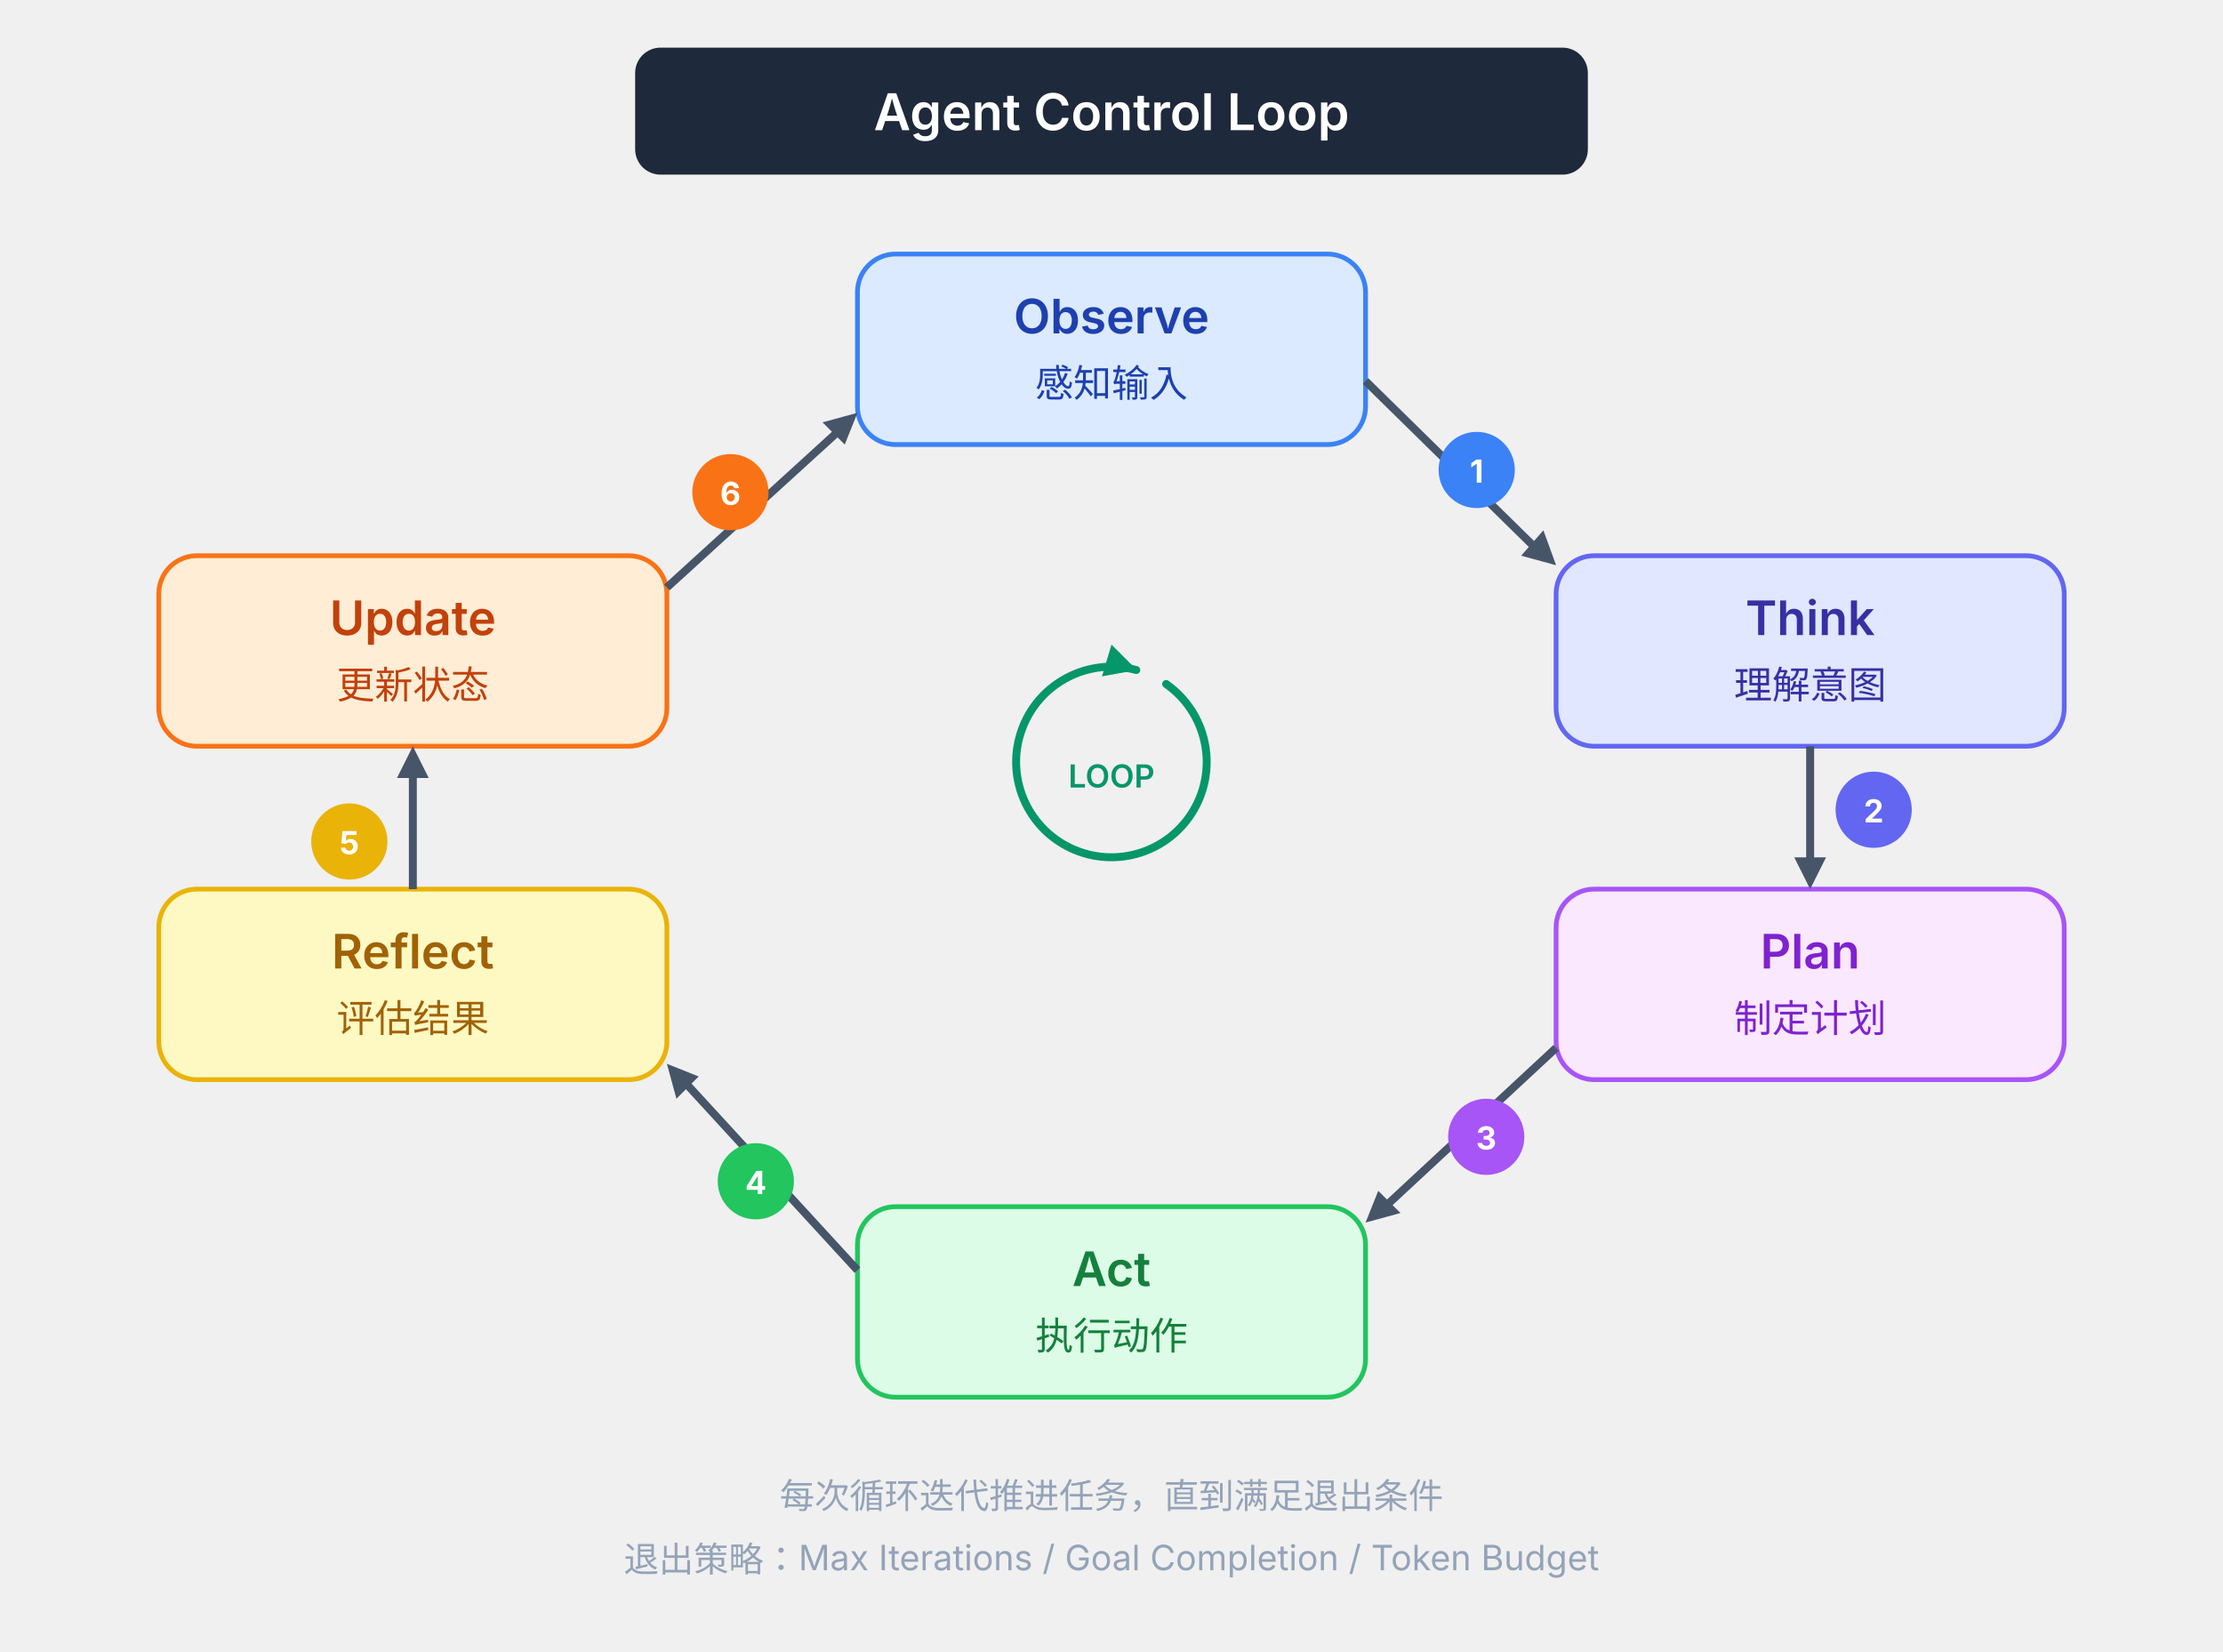
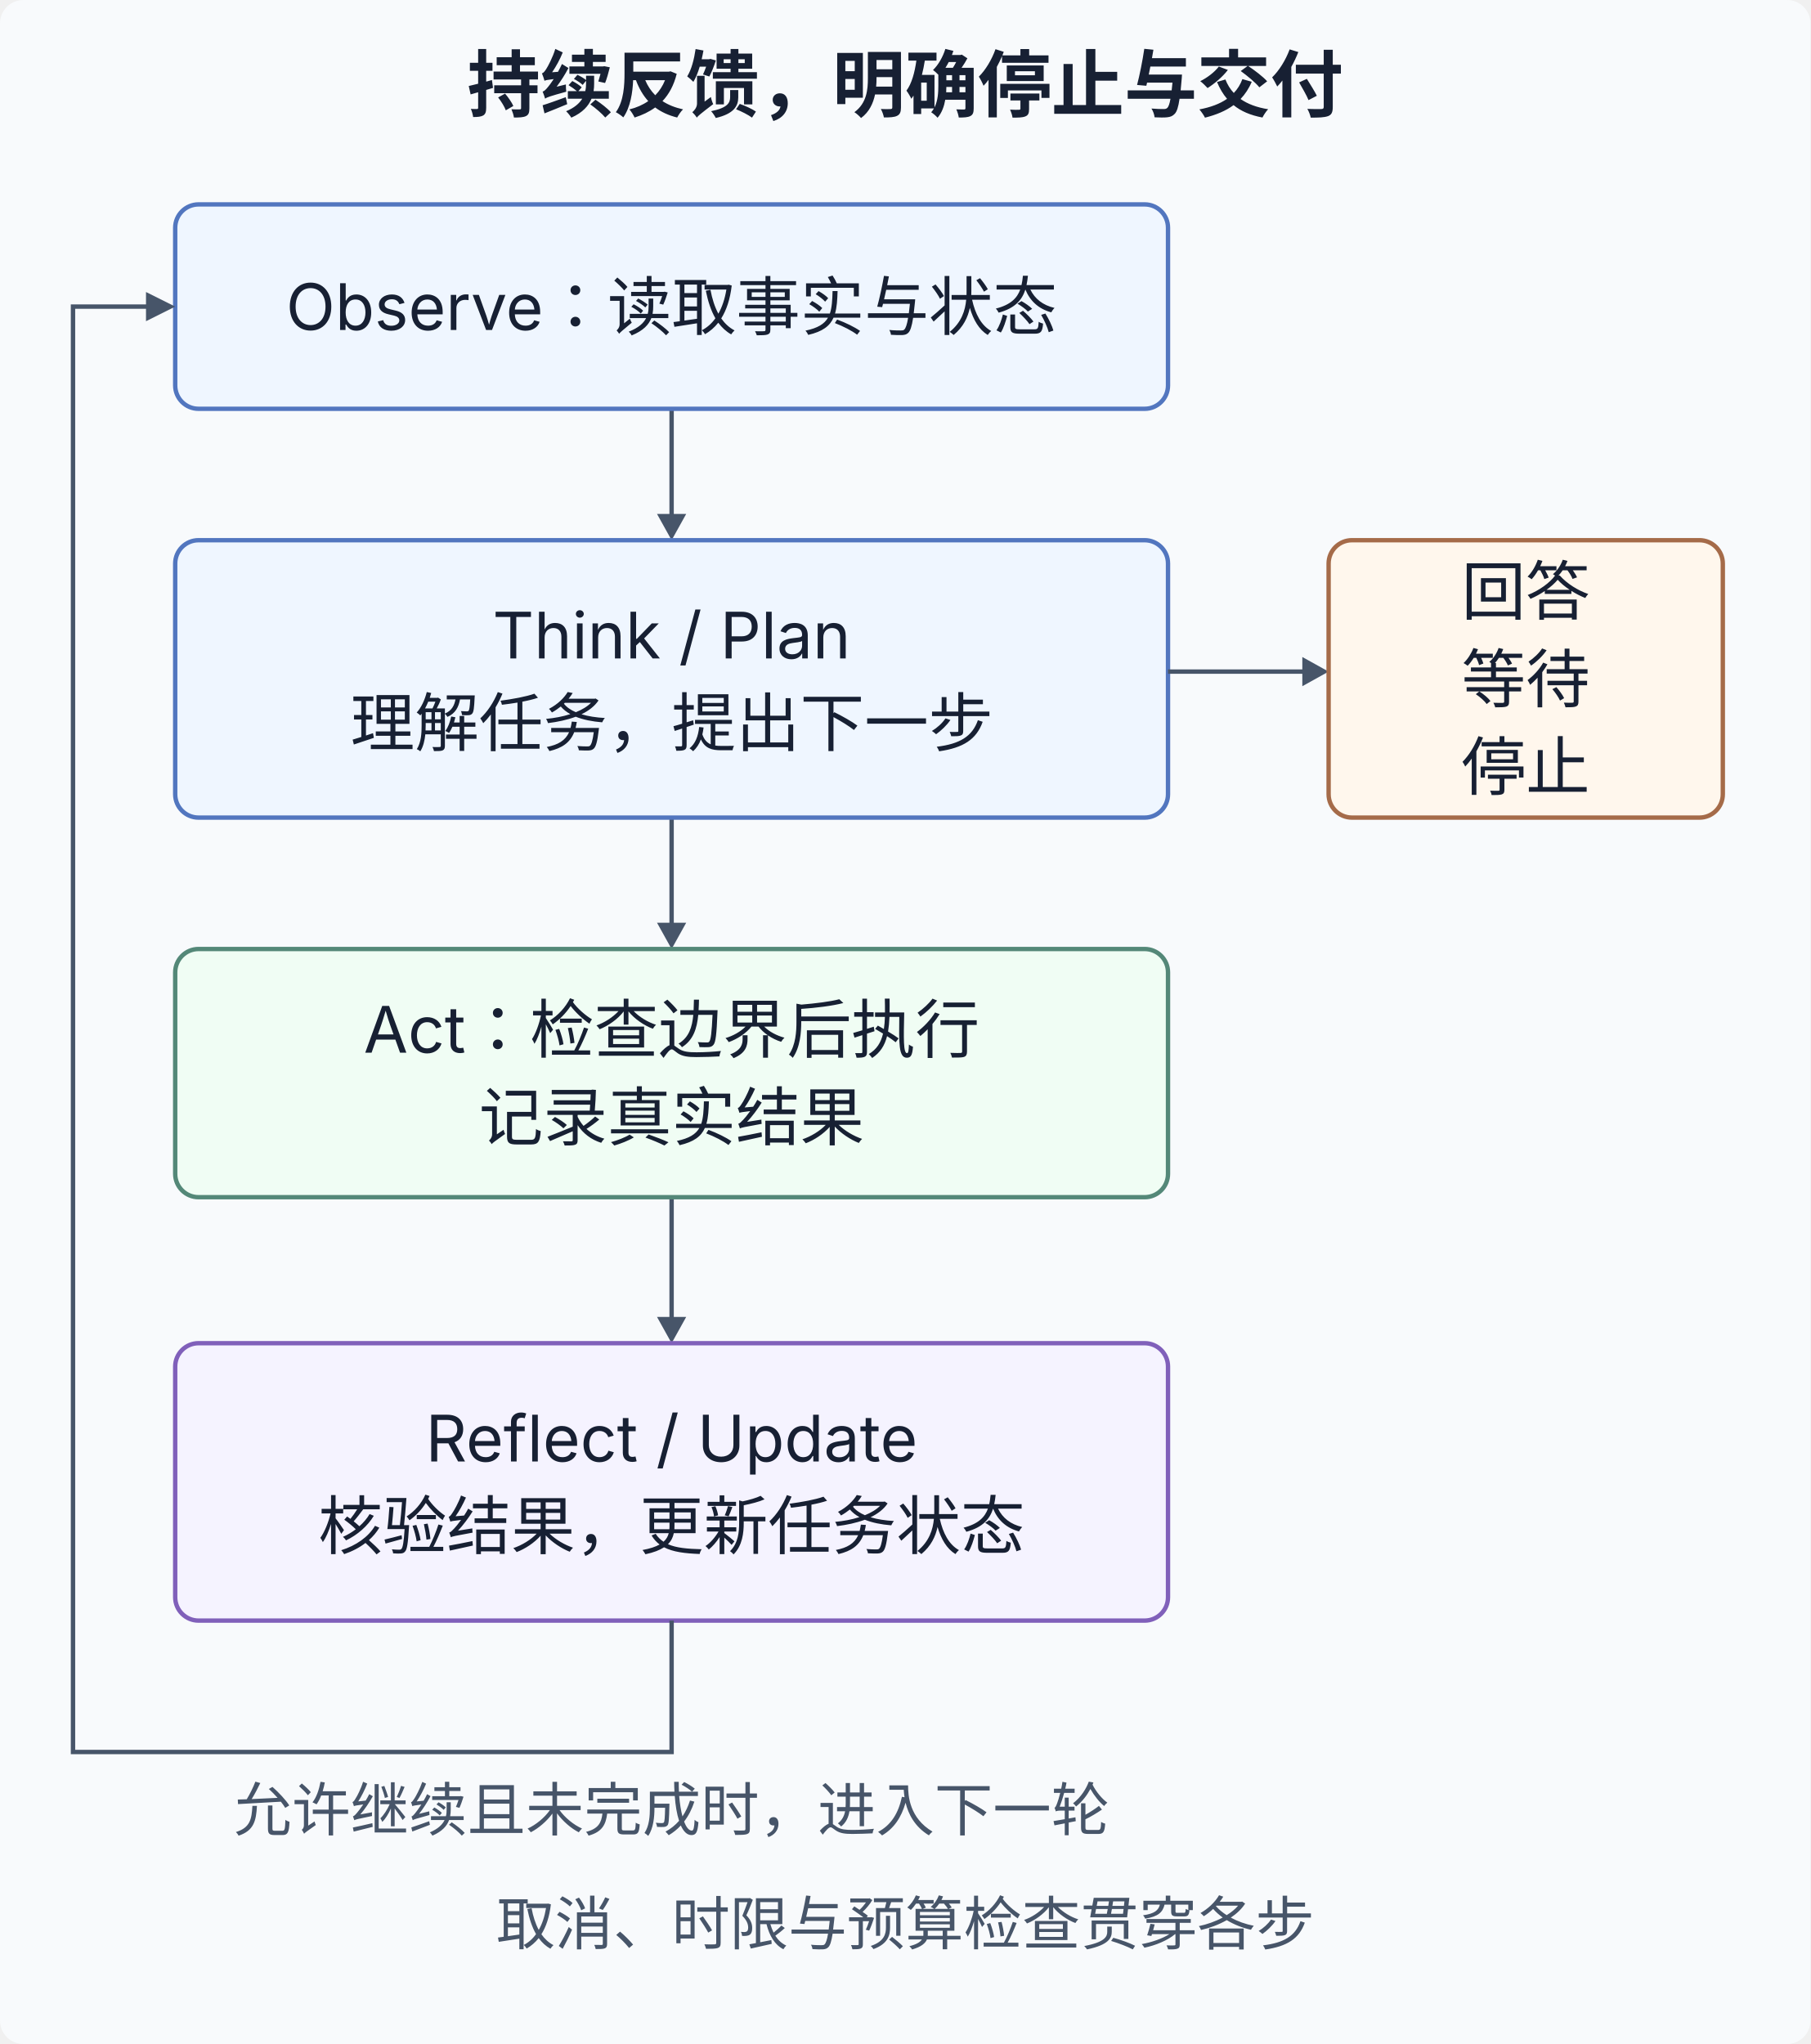
- <svg xmlns="http://www.w3.org/2000/svg" viewBox="0 0 700 520" font-family="system-ui, -apple-system, 'PingFang SC', sans-serif">
-   <rect x="200" y="15" width="300" height="40" rx="8" fill="#1e293b" />
-   <text x="350" y="41" text-anchor="middle" fill="white" font-size="16" font-weight="600">Agent Control Loop</text>
-   <rect x="270" y="80" width="160" height="60" rx="12" fill="#dbeafe" stroke="#3b82f6" stroke-width="1.5" />
-   <text x="350" y="105" text-anchor="middle" fill="#1e40af" font-size="15" font-weight="600">Observe</text>
-   <text x="350" y="125" text-anchor="middle" fill="#1e40af" font-size="12">感知输入</text>
-   <rect x="490" y="175" width="160" height="60" rx="12" fill="#e0e7ff" stroke="#6366f1" stroke-width="1.5" />
-   <text x="570" y="200" text-anchor="middle" fill="#3730a3" font-size="15" font-weight="600">Think</text>
-   <text x="570" y="220" text-anchor="middle" fill="#3730a3" font-size="12">理解意图</text>
-   <rect x="490" y="280" width="160" height="60" rx="12" fill="#fae8ff" stroke="#a855f7" stroke-width="1.5" />
-   <text x="570" y="305" text-anchor="middle" fill="#7e22ce" font-size="15" font-weight="600">Plan</text>
-   <text x="570" y="325" text-anchor="middle" fill="#7e22ce" font-size="12">制定计划</text>
-   <rect x="270" y="380" width="160" height="60" rx="12" fill="#dcfce7" stroke="#22c55e" stroke-width="1.5" />
-   <text x="350" y="405" text-anchor="middle" fill="#15803d" font-size="15" font-weight="600">Act</text>
-   <text x="350" y="425" text-anchor="middle" fill="#15803d" font-size="12">执行动作</text>
-   <rect x="50" y="280" width="160" height="60" rx="12" fill="#fef9c3" stroke="#eab308" stroke-width="1.5" />
-   <text x="130" y="305" text-anchor="middle" fill="#a16207" font-size="15" font-weight="600">Reflect</text>
-   <text x="130" y="325" text-anchor="middle" fill="#a16207" font-size="12">评估结果</text>
-   <rect x="50" y="175" width="160" height="60" rx="12" fill="#ffedd5" stroke="#f97316" stroke-width="1.5" />
-   <text x="130" y="200" text-anchor="middle" fill="#c2410c" font-size="15" font-weight="600">Update</text>
-   <text x="130" y="220" text-anchor="middle" fill="#c2410c" font-size="12">更新状态</text>
-   <line x1="430" y1="120" x2="486" y2="175" stroke="#475569" stroke-width="2.5" />
-   <polygon points="490,178 479,175 486,167" fill="#475569" />
-   <line x1="570" y1="235" x2="570" y2="276" stroke="#475569" stroke-width="2.5" />
-   <polygon points="570,280 565,270 575,270" fill="#475569" />
-   <line x1="490" y1="330" x2="434" y2="382" stroke="#475569" stroke-width="2.5" />
-   <polygon points="430,385 434,375 441,382" fill="#475569" />
-   <line x1="270" y1="400" x2="214" y2="339" stroke="#475569" stroke-width="2.5" />
-   <polygon points="210,335 220,339 213,346" fill="#475569" />
-   <line x1="130" y1="280" x2="130" y2="239" stroke="#475569" stroke-width="2.5" />
-   <polygon points="130,235 135,245 125,245" fill="#475569" />
-   <line x1="210" y1="185" x2="266" y2="134" stroke="#475569" stroke-width="2.5" />
-   <polygon points="270,130 266,140 259,133" fill="#475569" />
-   <path d="M 367.2,215.4 A 30,30 0 1,1 357.8,211.0" fill="none" stroke="#059669" stroke-width="2.5" stroke-linecap="round" />
-   <polygon points="358,211 347,213 350,203" fill="#059669" />
-   <text x="350" y="248" text-anchor="middle" fill="#059669" font-size="10" font-weight="600">LOOP</text>
-   <circle cx="465" cy="148" r="12" fill="#3b82f6" />
-   <text x="465" y="152" text-anchor="middle" fill="white" font-size="10" font-weight="700">1</text>
-   <circle cx="590" cy="255" r="12" fill="#6366f1" />
-   <text x="590" y="259" text-anchor="middle" fill="white" font-size="10" font-weight="700">2</text>
-   <circle cx="468" cy="358" r="12" fill="#a855f7" />
-   <text x="468" y="362" text-anchor="middle" fill="white" font-size="10" font-weight="700">3</text>
-   <circle cx="238" cy="372" r="12" fill="#22c55e" />
-   <text x="238" y="376" text-anchor="middle" fill="white" font-size="10" font-weight="700">4</text>
-   <circle cx="110" cy="265" r="12" fill="#eab308" />
-   <text x="110" y="269" text-anchor="middle" fill="white" font-size="10" font-weight="700">5</text>
-   <circle cx="230" cy="155" r="12" fill="#f97316" />
-   <text x="230" y="159" text-anchor="middle" fill="white" font-size="10" font-weight="700">6</text>
-   <text x="350" y="475" text-anchor="middle" fill="#94a3b8" font-size="11">每次循环迭代推进任务，直到满足退出条件</text>
-   <text x="350" y="495" text-anchor="middle" fill="#94a3b8" font-size="11">退出策略：Max Iterations / Goal Completion / Token Budget</text>
+ <svg xmlns="http://www.w3.org/2000/svg" width="620" height="700" viewBox="0 0 620 700" font-family="system-ui, -apple-system, 'PingFang SC', sans-serif">
+   <rect x="0" y="0" width="620" height="700" rx="8" fill="#f8fafc" />
+   <text x="310" y="38" text-anchor="middle" font-size="25" font-weight="700" fill="#172033">持续反馈，明确停止与交付</text>
+   <path d="M230 140V177" fill="none" stroke="#475569" stroke-width="1.5" />
+   <polygon points="230,185 225,176 235,176" fill="#475569" />
+   <path d="M230 280V317" fill="none" stroke="#475569" stroke-width="1.5" />
+   <polygon points="230,325 225,316 235,316" fill="#475569" />
+   <path d="M230 410V452" fill="none" stroke="#475569" stroke-width="1.5" />
+   <polygon points="230,460 225,451 235,451" fill="#475569" />
+   <rect x="60" y="70" width="340" height="70" rx="8" fill="#eff6ff" stroke="#5276bf" stroke-width="1.5" />
+   <text x="230.0" y="113.0" text-anchor="middle" font-size="22" fill="#172033">Observe：读取事实与状态</text>
+   <rect x="60" y="185" width="340" height="95" rx="8" fill="#eff6ff" stroke="#5276bf" stroke-width="1.5" />
+   <text x="230.0" y="225.5" text-anchor="middle" font-size="22" fill="#172033">Think / Plan</text>
+   <text x="230.0" y="255.5" text-anchor="middle" font-size="22" fill="#172033">理解任务，提出下一步</text>
+   <rect x="60" y="325" width="340" height="85" rx="8" fill="#f0fdf4" stroke="#548878" stroke-width="1.5" />
+   <text x="230.0" y="360.5" text-anchor="middle" font-size="22" fill="#172033">Act：检查边界后执行</text>
+   <text x="230.0" y="390.5" text-anchor="middle" font-size="22" fill="#172033">记录真实结果</text>
+   <rect x="60" y="460" width="340" height="95" rx="8" fill="#f5f3ff" stroke="#8060ba" stroke-width="1.5" />
+   <text x="230.0" y="500.5" text-anchor="middle" font-size="22" fill="#172033">Reflect / Update</text>
+   <text x="230.0" y="530.5" text-anchor="middle" font-size="22" fill="#172033">核验结果，更新任务状态</text>
+   <path d="M400 230H447" fill="none" stroke="#475569" stroke-width="1.5" />
+   <polygon points="455,230 446,225 446,235" fill="#475569" />
+   <rect x="455" y="185" width="135" height="95" rx="8" fill="#fff7ed" stroke="#a56b49" stroke-width="1.5" />
+   <text x="522.5" y="210.5" text-anchor="middle" font-size="22" fill="#172033">回答</text>
+   <text x="522.5" y="240.5" text-anchor="middle" font-size="22" fill="#172033">等待</text>
+   <text x="522.5" y="270.5" text-anchor="middle" font-size="22" fill="#172033">停止</text>
+   <path d="M230 555V600H25V105H51" fill="none" stroke="#475569" stroke-width="1.5" />
+   <polygon points="60,105 50,100 50,110" fill="#475569" />
+   <text x="230" y="627" text-anchor="middle" font-size="20" fill="#475569">允许继续且未完成时，进入下一轮</text>
+   <text x="310" y="666" text-anchor="middle" font-size="20" fill="#475569">取消、时限与预算检查贯穿各步</text>
</svg>
